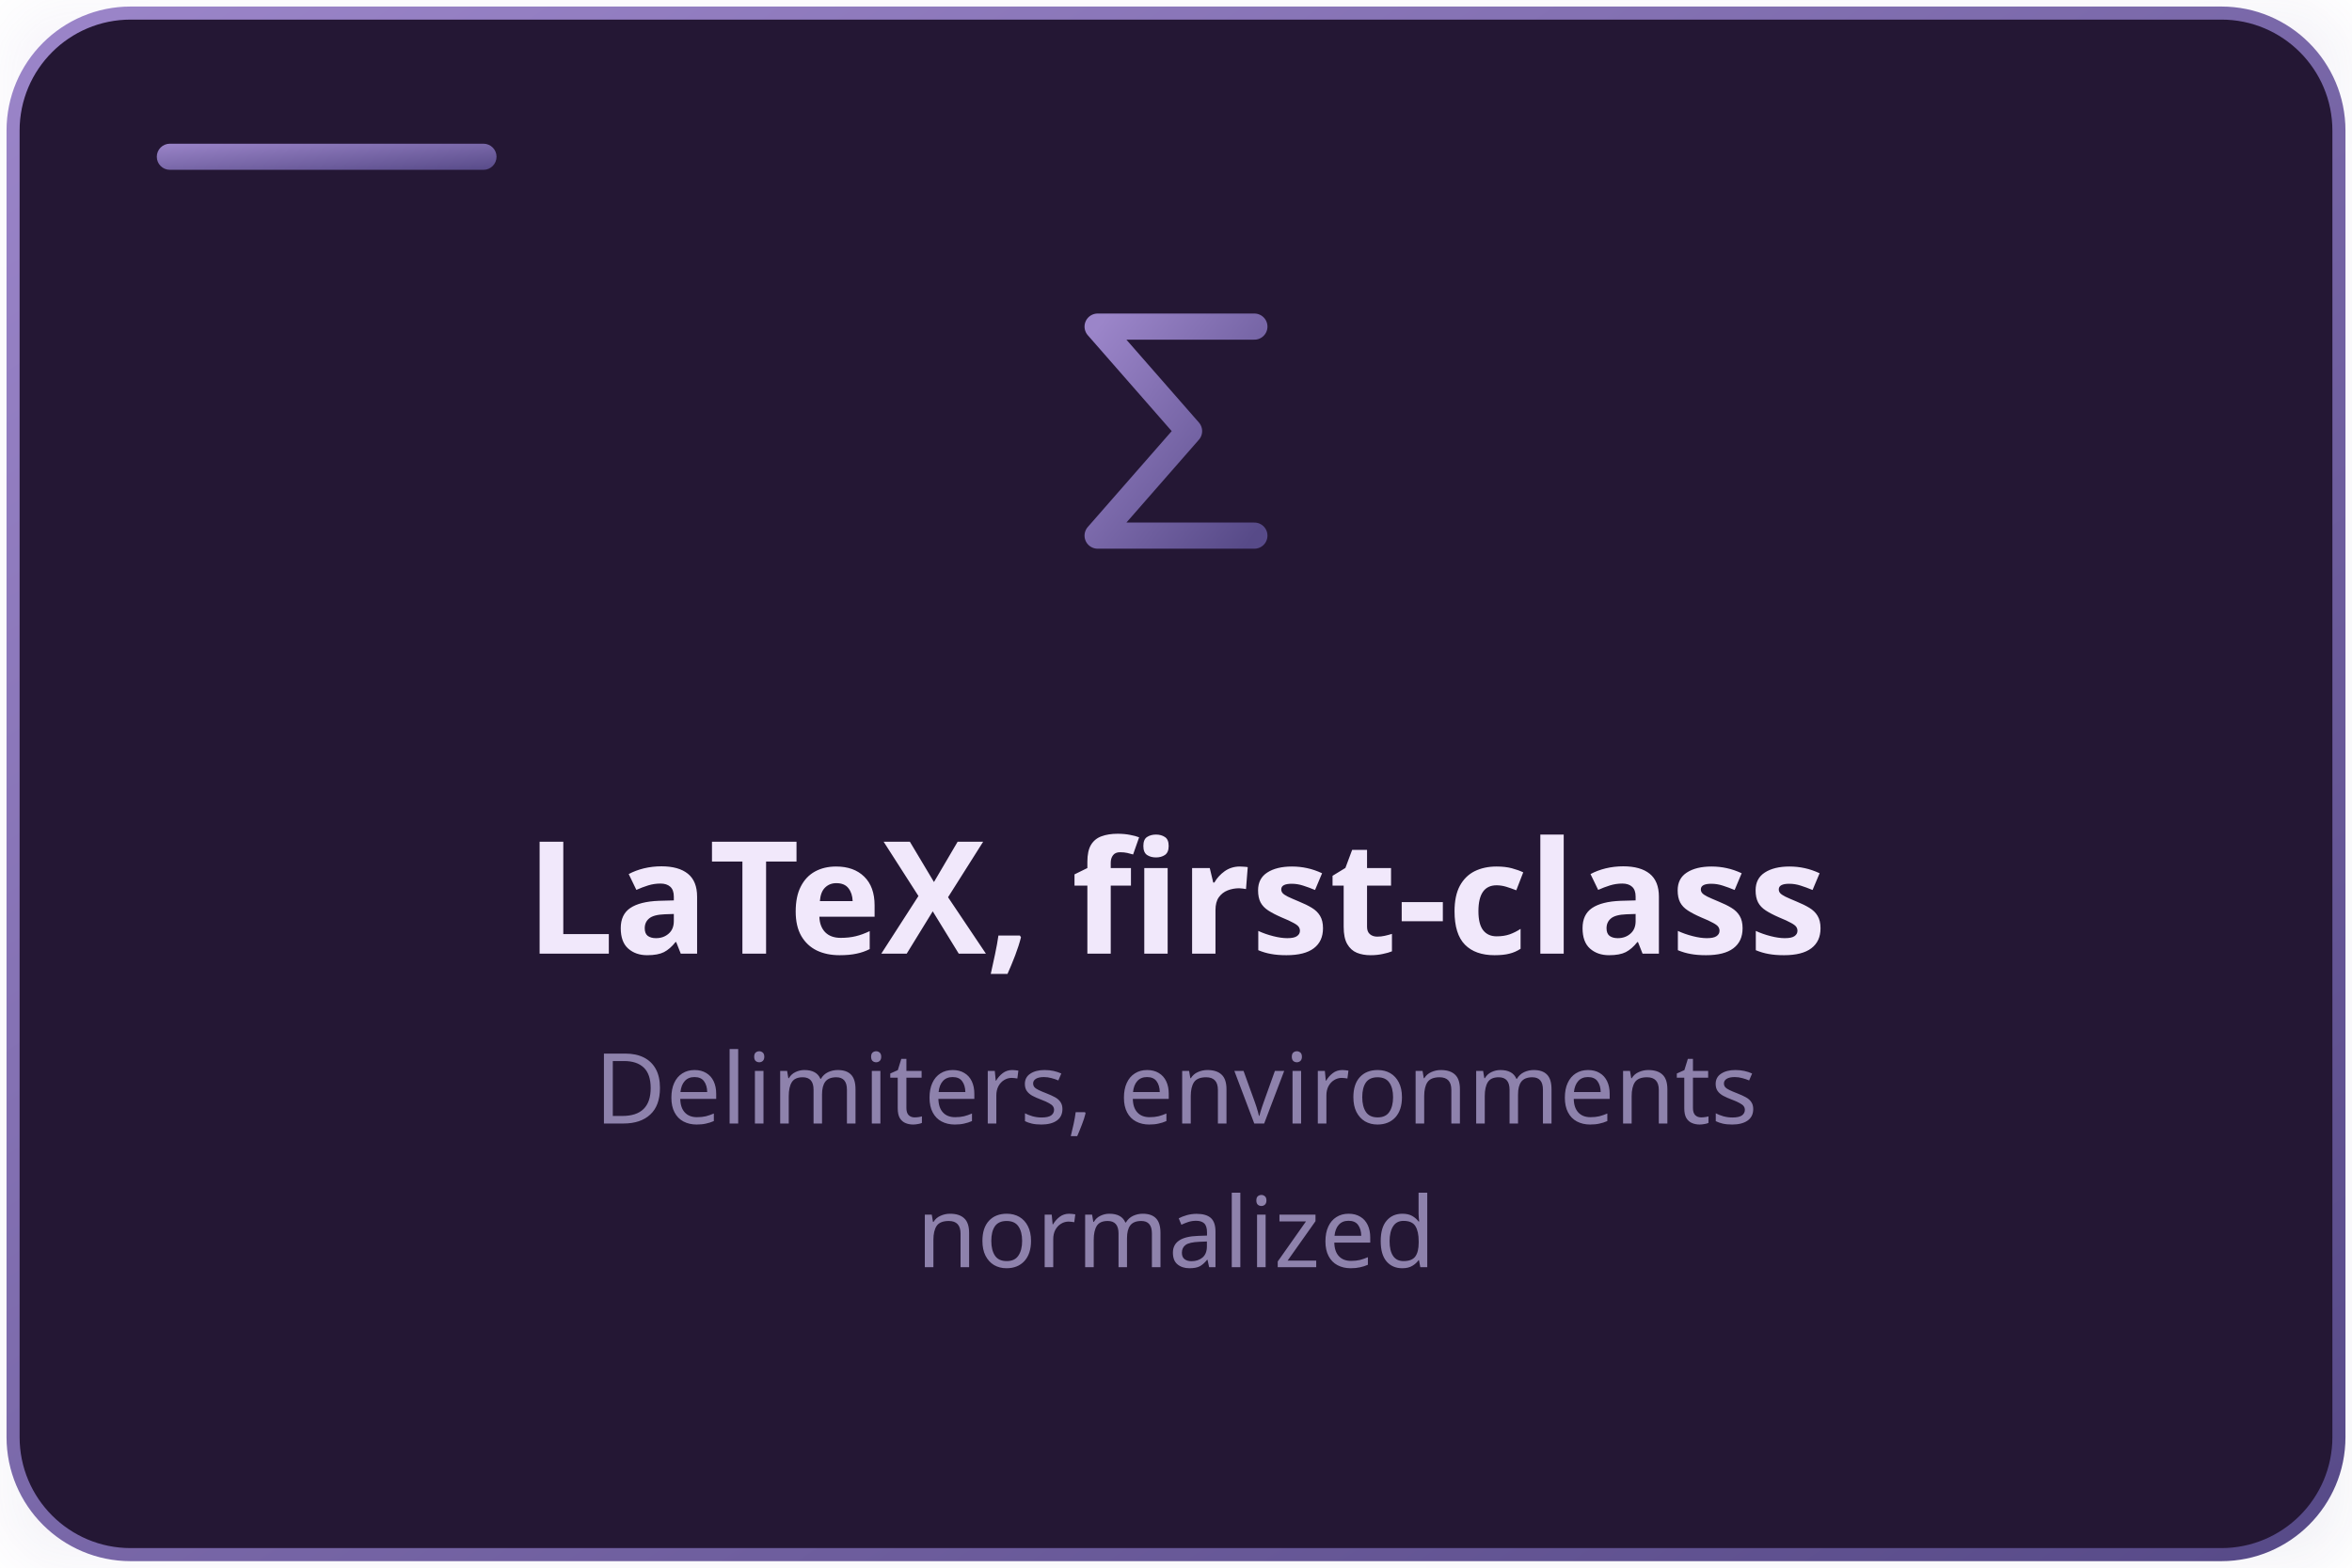
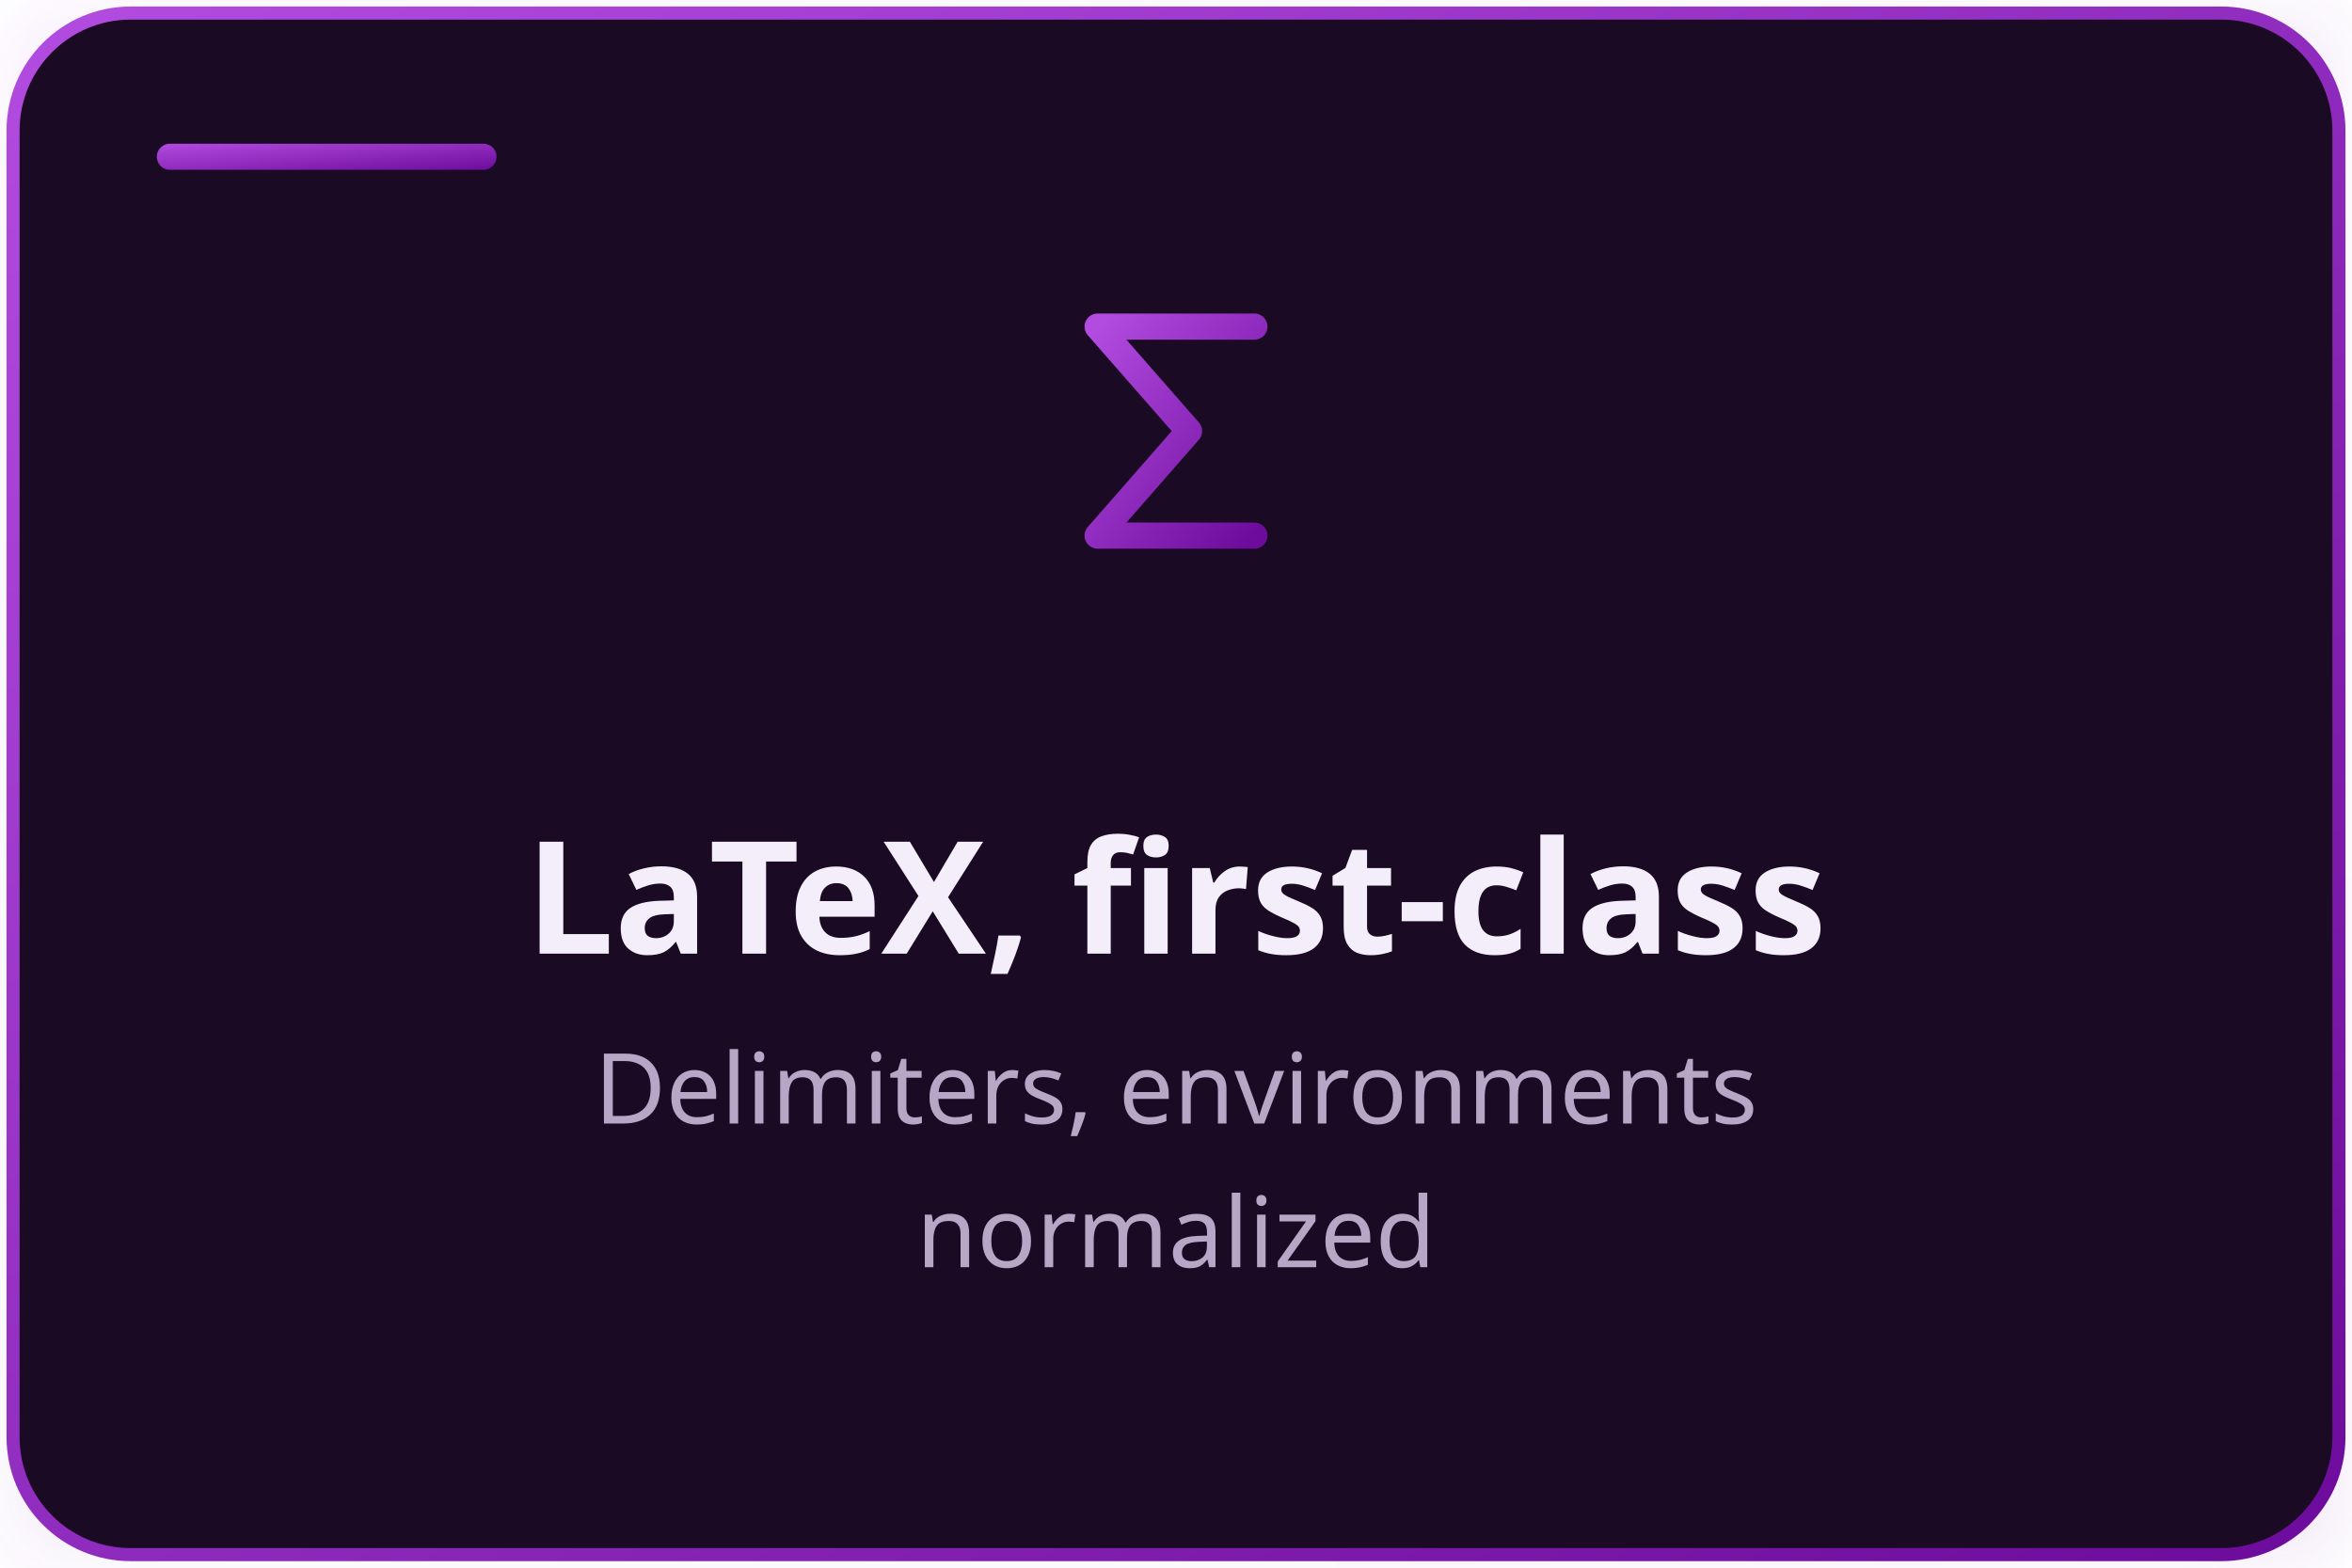
<svg xmlns="http://www.w3.org/2000/svg" viewBox="0 0 360 240" width="360" height="240" role="img" aria-label="LaTeX, first-class">
  <defs>
    <linearGradient id="g" x1="0" y1="0" x2="1" y2="1">
-       <stop offset="0" stop-color="#9B85C9" />
-       <stop offset="1" stop-color="#574A88" />
+       <stop offset="0" stop-color="#B24BE0" />
+       <stop offset="1" stop-color="#6D0C9C" />
    </linearGradient>
    <filter id="glow" x="-40%" y="-40%" width="180%" height="180%">
      <feGaussianBlur stdDeviation="7" />
    </filter>
  </defs>
  <rect x="2" y="2" width="356" height="236" rx="18" fill="none" stroke="url(#g)" stroke-width="2.5" filter="url(#glow)" opacity="0.5">
    <animate attributeName="opacity" values="0.25;0.7;0.25" dur="3.6s" repeatCount="indefinite" />
  </rect>
-   <rect x="2" y="2" width="356" height="236" rx="18" fill="#241734" stroke="url(#g)" stroke-width="2" />
+   <rect x="2" y="2" width="356" height="236" rx="18" fill="#1A0A24" stroke="url(#g)" stroke-width="2" />
  <rect x="24" y="22" width="52" height="4" rx="2" fill="url(#g)" />
  <g transform="translate(180 66)" fill="none" stroke="url(#g)" stroke-width="4" stroke-linecap="round" stroke-linejoin="round">
    <path d="M12 -16 L-12 -16 L2 0 L-12 16 L12 16" />
  </g>
-   <text x="180" y="146" text-anchor="middle" fill="#F1E8FB" font-family="'Trebuchet MS','Segoe UI',system-ui,sans-serif" font-weight="700" font-size="24">LaTeX, first-class</text>
-   <text x="180" y="172" text-anchor="middle" fill="#8E82AC" font-family="'Trebuchet MS','Segoe UI',system-ui,sans-serif" font-size="15">Delimiters, environments</text>
-   <text x="180" y="194" text-anchor="middle" fill="#8E82AC" font-family="'Trebuchet MS','Segoe UI',system-ui,sans-serif" font-size="15">normalized</text>
+   <text x="180" y="146" text-anchor="middle" fill="#F3EEFA" font-family="'Trebuchet MS','Segoe UI',system-ui,sans-serif" font-weight="700" font-size="24">LaTeX, first-class</text>
+   <text x="180" y="172" text-anchor="middle" fill="#B7A6C6" font-family="'Trebuchet MS','Segoe UI',system-ui,sans-serif" font-size="15">Delimiters, environments</text>
+   <text x="180" y="194" text-anchor="middle" fill="#B7A6C6" font-family="'Trebuchet MS','Segoe UI',system-ui,sans-serif" font-size="15">normalized</text>
</svg>
